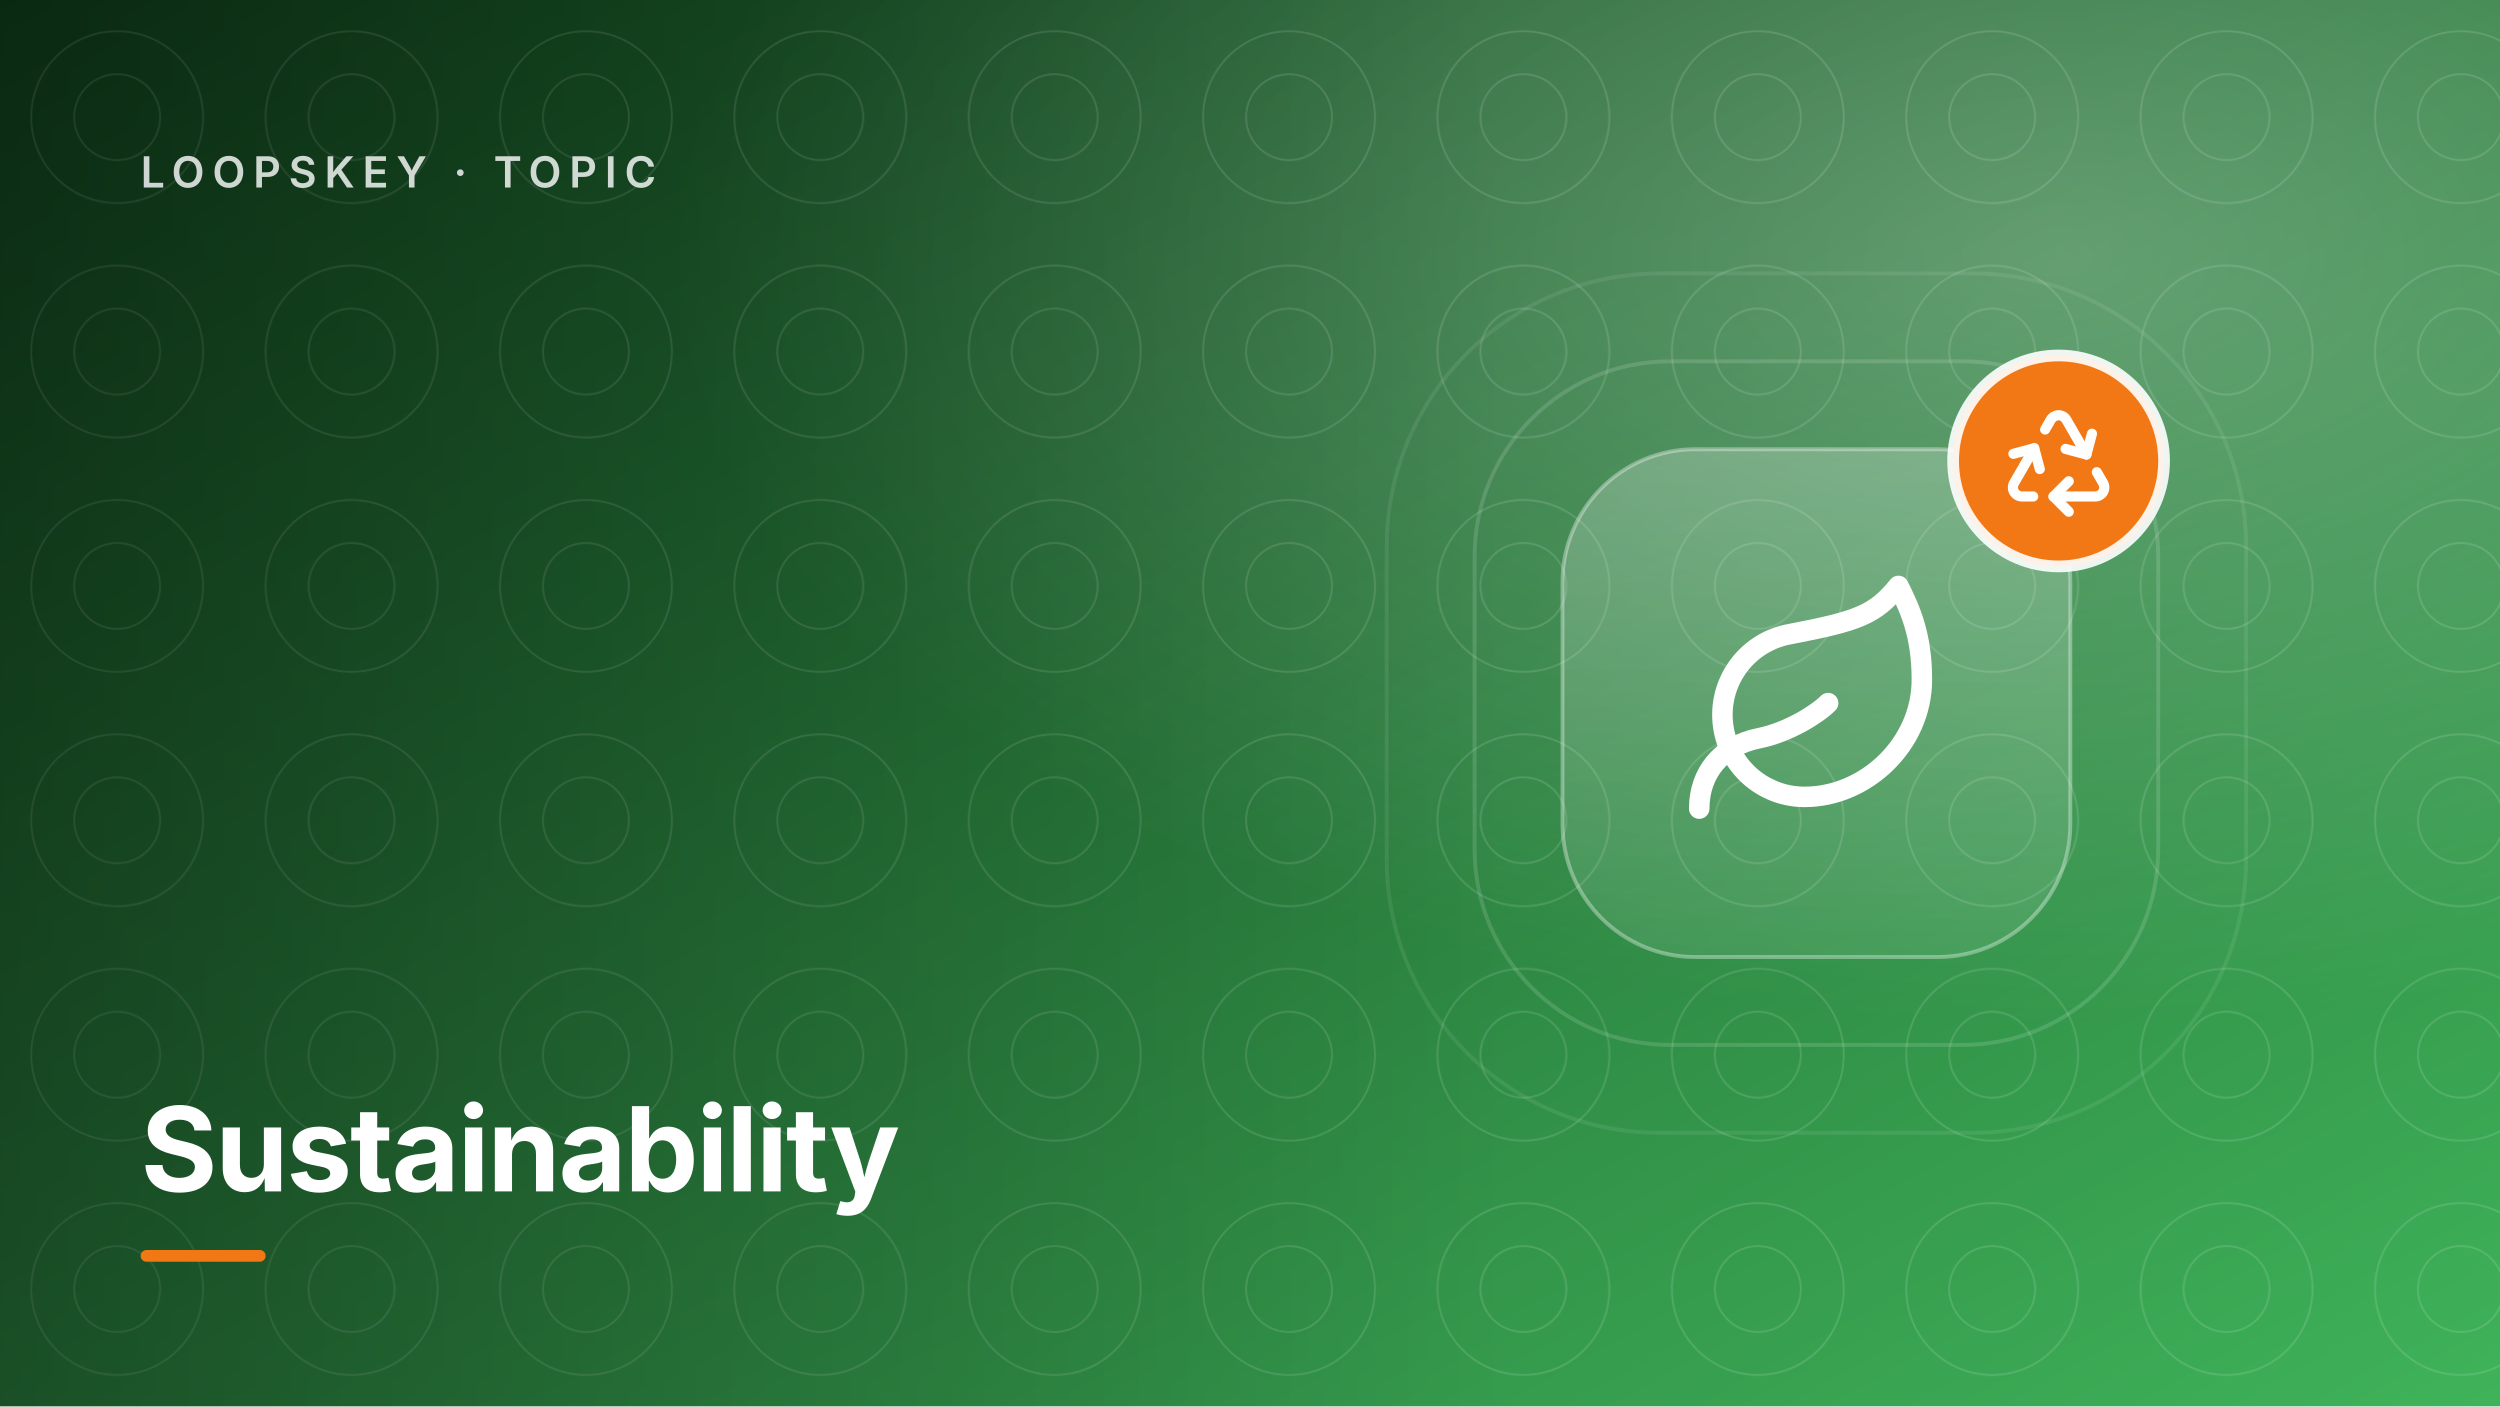
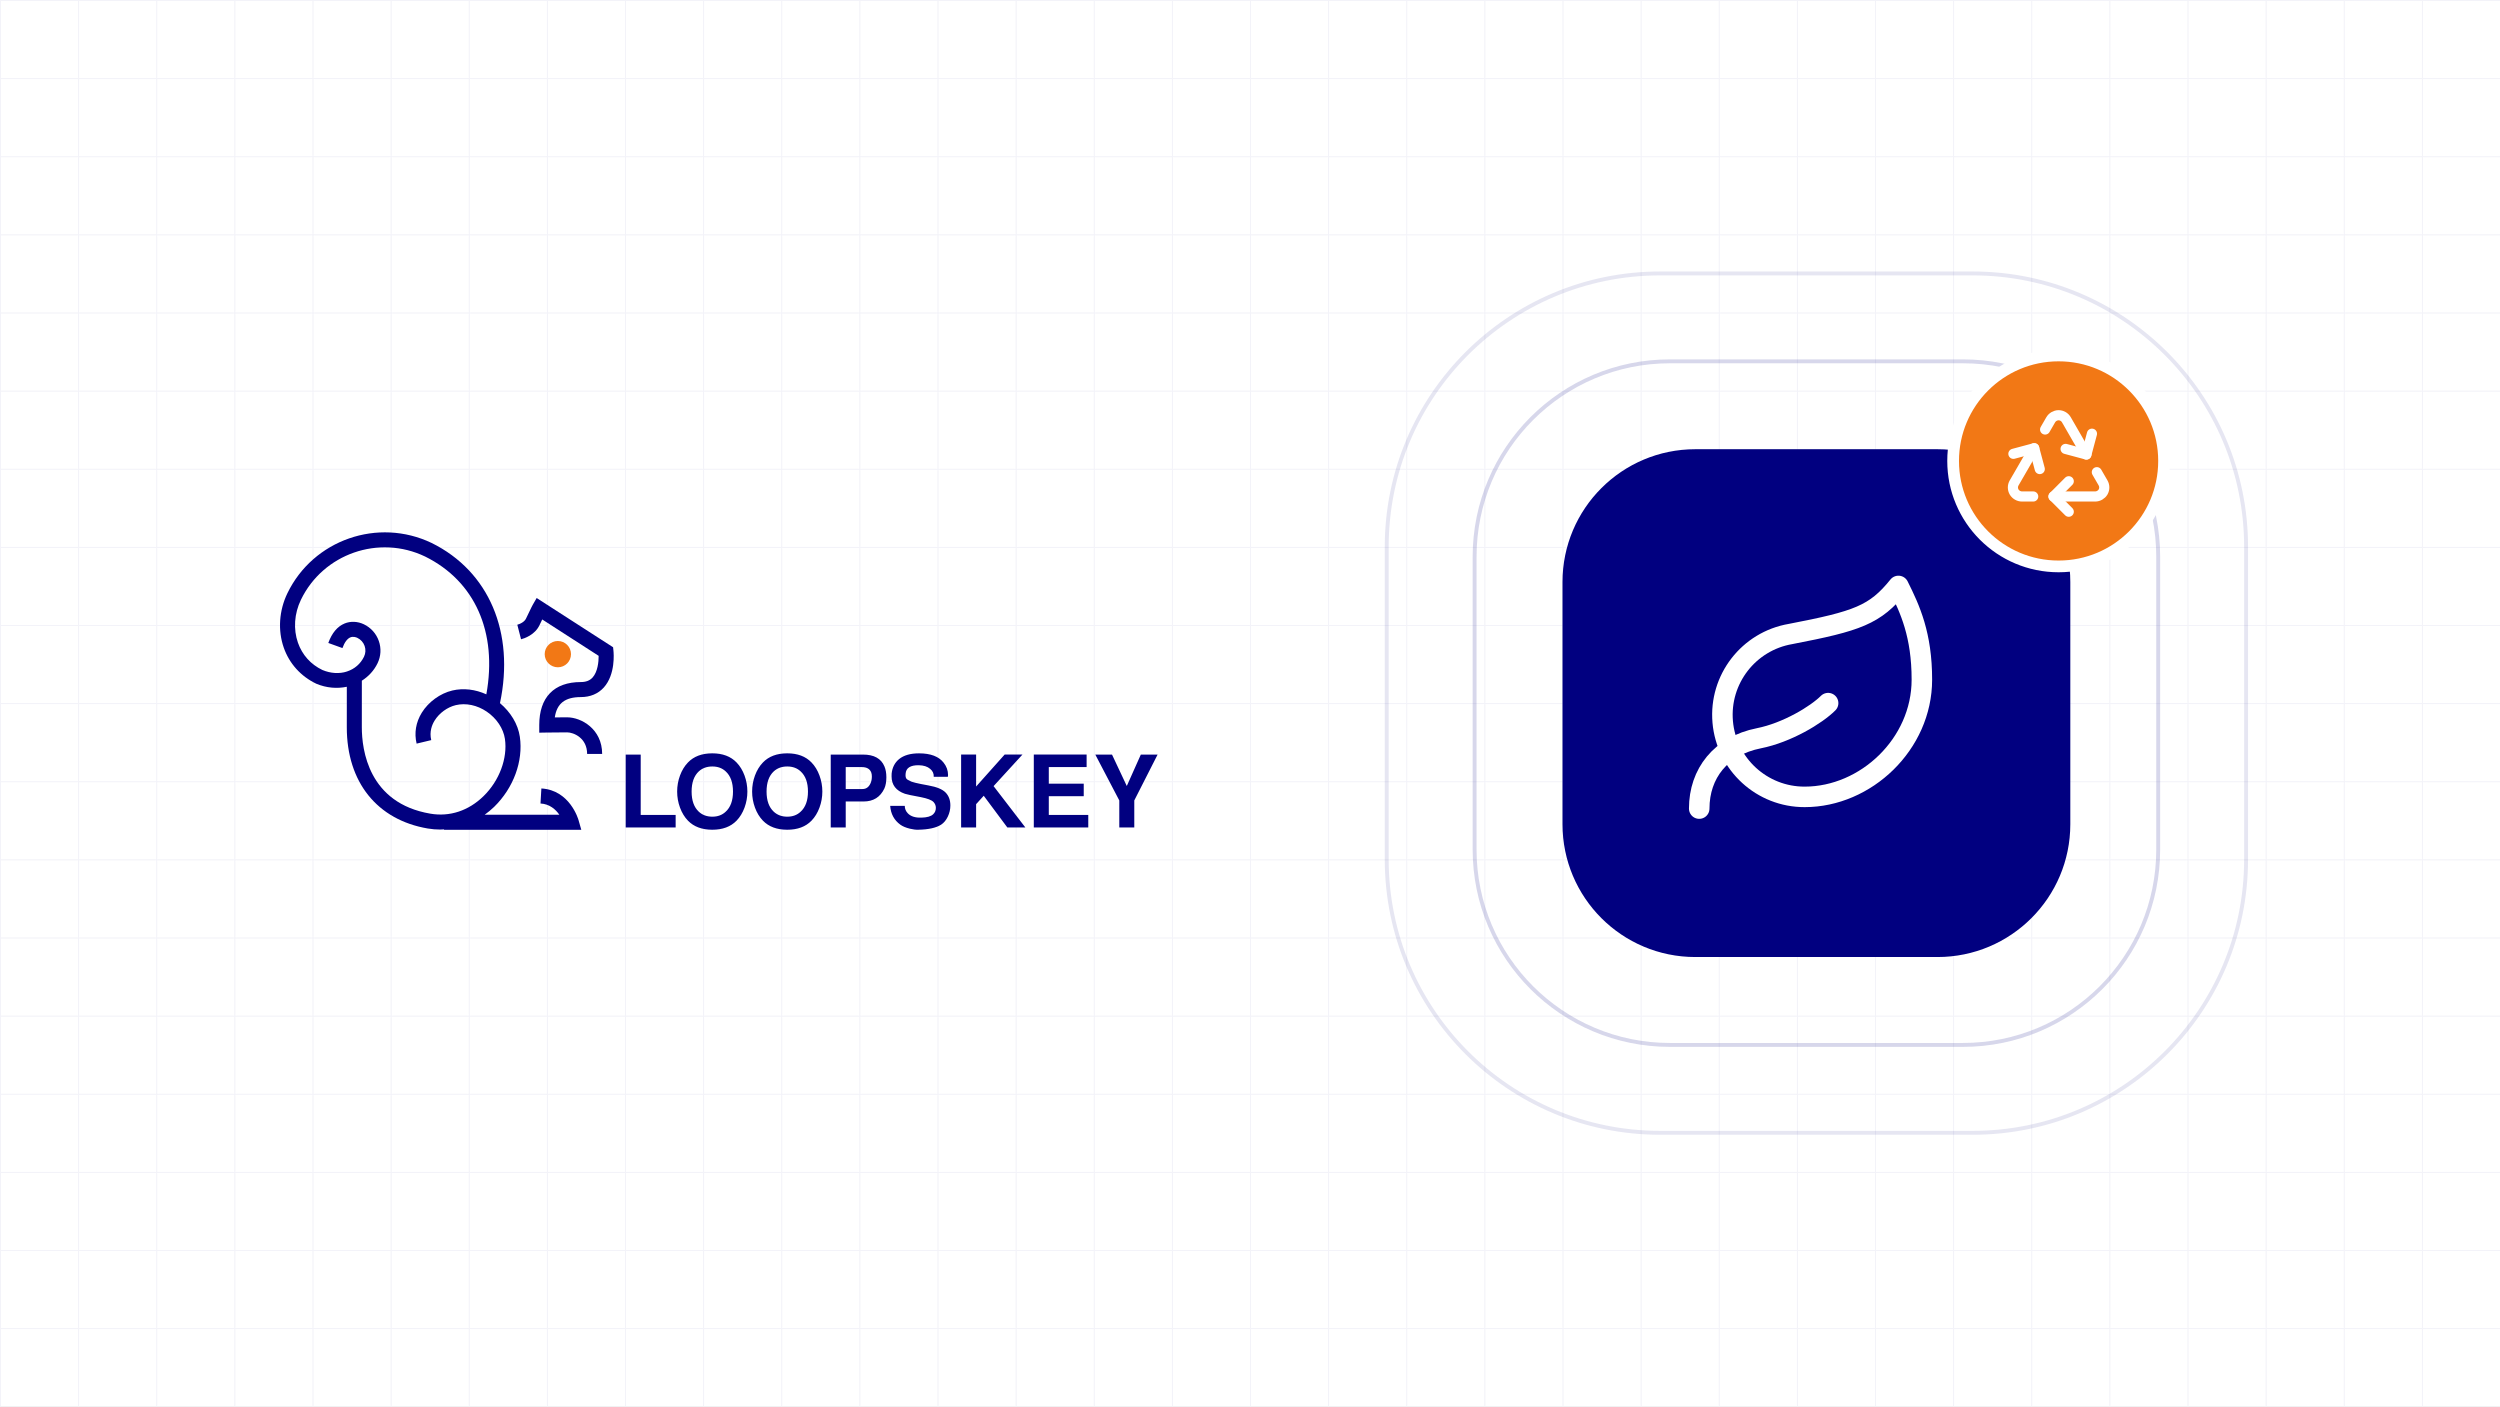
<svg xmlns="http://www.w3.org/2000/svg" width="1280" height="720" viewBox="0 0 1280 720">
  <defs>
-     <linearGradient id="bg" x1="0" y1="0" x2="1" y2="1">
-       <stop offset="0" stop-color="#103f1b" />
-       <stop offset="1" stop-color="#3fb35a" />
-     </linearGradient>
-     <radialGradient id="glow" cx="0.82" cy="0.18" r="0.55">
-       <stop offset="0" stop-color="#ffffff" stop-opacity="0.28" />
-       <stop offset="1" stop-color="#ffffff" stop-opacity="0" />
-     </radialGradient>
-     <linearGradient id="fade" x1="0" y1="0" x2="1" y2="0">
-       <stop offset="0" stop-color="#000" stop-opacity="0.35" />
-       <stop offset="0.6" stop-color="#000" stop-opacity="0" />
-     </linearGradient>
-     <pattern id="p" width="120" height="120" patternUnits="userSpaceOnUse">
-       <circle cx="60" cy="60" r="44" fill="none" stroke="#fff" stroke-width="1" />
-       <circle cx="60" cy="60" r="22" fill="none" stroke="#fff" stroke-width="1" />
+     <pattern id="grid" width="40" height="40" patternUnits="userSpaceOnUse">
+       <path d="M40 0H0V40" fill="none" stroke="#010080" stroke-opacity="0.05" stroke-width="1" />
    </pattern>
-     <linearGradient id="tile" x1="0" y1="0" x2="0" y2="1">
-       <stop offset="0" stop-color="#ffffff" stop-opacity="0.24" />
-       <stop offset="1" stop-color="#ffffff" stop-opacity="0.08" />
-     </linearGradient>
  </defs>
-   <rect width="1280" height="720" fill="url(#bg)" />
-   <rect width="1280" height="720" fill="url(#p)" opacity="0.13" />
-   <rect width="1280" height="720" fill="url(#glow)" />
-   <rect width="1280" height="720" fill="url(#fade)" />
-   <rect x="710" y="140" width="440" height="440" rx="140" fill="none" stroke="#fff" stroke-opacity="0.08" stroke-width="2" />
-   <rect x="755" y="185" width="350" height="350" rx="100" fill="none" stroke="#fff" stroke-opacity="0.14" stroke-width="2" />
-   <rect x="800" y="230" width="260" height="260" rx="68" fill="url(#tile)" stroke="#fff" stroke-opacity="0.35" stroke-width="2" />
+   <rect width="1280" height="720" fill="#fff" />
+   <rect width="1280" height="720" fill="url(#grid)" />
+   <rect x="710" y="140" width="440" height="440" rx="140" fill="none" stroke="#010080" stroke-opacity="0.1" stroke-width="2" />
+   <rect x="755" y="185" width="350" height="350" rx="100" fill="none" stroke="#010080" stroke-opacity="0.16" stroke-width="2" />
+   <rect x="800" y="230" width="260" height="260" rx="68" fill="#010080" />
  <g transform="translate(858 288) scale(6)" fill="none" stroke="#fff" stroke-width="1.75" stroke-linecap="round" stroke-linejoin="round">
    <path d="M11 20A7 7 0 0 1 9.8 6.1C15.5 5 17 4.48 19 2c1 2 2 4.18 2 8 0 5.5-4.78 10-10 10Z" />
    <path d="M2 21c0-3 1.85-5.36 5.08-6C9.5 14.52 12 13 13 12" />
  </g>
-   <circle cx="1054" cy="236" r="54" fill="#F17815" stroke="#fff" stroke-opacity="0.9" stroke-width="6" />
+   <circle cx="1054" cy="236" r="54" fill="#F27815" stroke="#fff" stroke-width="6" />
  <g transform="translate(1022.8 204.8) scale(2.6)" fill="none" stroke="#ffffff" stroke-width="2" stroke-linecap="round" stroke-linejoin="round">
    <path d="M7 19H4.815a1.83 1.83 0 0 1-1.57-.881 1.785 1.785 0 0 1-.004-1.784L7.196 9.5" />
    <path d="M11 19h8.203a1.83 1.83 0 0 0 1.556-.89 1.784 1.784 0 0 0 0-1.775l-1.226-2.12" />
    <path d="m14 16-3 3 3 3" />
    <path d="M8.293 13.596 7.196 9.5 3.1 10.598" />
    <path d="m9.344 5.811 1.093-1.892A1.83 1.83 0 0 1 11.985 3a1.784 1.784 0 0 1 1.546.888l3.943 6.843" />
    <path d="m13.378 9.633 4.096 1.098 1.097-4.096" />
  </g>
-   <text x="72" y="96" font-family="Inter, Arial, sans-serif" font-size="22" font-weight="600" letter-spacing="4" fill="#fff" fill-opacity="0.8">LOOPSKEY · TOPIC</text>
-   <text x="72" y="610" font-family="Inter, Arial, sans-serif" font-size="60" font-weight="700" letter-spacing="-1" fill="#fff">Sustainability</text>
-   <rect x="72" y="640" width="64" height="6" rx="3" fill="#F17815" />
+   <g transform="translate(130.4 268.8) scale(0.829)">
+     <path fill="#010080" d="M108.47,178.28c-38.19-6.5-42.3-39.45-42.3-53.32l0.01-28.8c4.06-2.59,7.48-6.17,9.71-10.79c2.09-4.32,2.36-9.21,0.77-13.74c-1.59-4.55-4.87-8.22-9.23-10.31c-3.85-1.83-8.16-2.02-11.87-0.51c-4.48,1.84-7.88,5.89-10.09,12.05l8.73,3.15c1.28-3.53,2.96-5.81,4.88-6.6c1.78-0.74,3.62-0.05,4.33,0.29c2.12,1.02,3.71,2.8,4.49,5.01c0.76,2.19,0.63,4.55-0.38,6.63c-2.17,4.49-5.9,7.58-10.35,9.07h-0.27v0.11c-4.57,1.45-9.88,1.21-15.08-0.97c-7.23-3.47-12.46-9.31-15.11-16.86c-2.92-8.35-2.26-18.01,1.84-26.49c13.74-28.45,48.15-40.43,76.7-26.73c30.89,15.27,44.77,46.86,37.82,85.12c-6.75-3.07-14.12-3.99-20.97-2.38c-7.54,1.78-14.77,7.04-18.9,13.72c-3.65,5.93-4.76,12.53-3.19,19.09l9.03-2.16c-1.24-5.18,0.44-9.42,2.07-12.06c2.87-4.66,7.9-8.31,13.11-9.55c6.22-1.48,13.21,0,19.12,4.03c6.08,4.14,10.27,10.43,11.21,16.83c1.73,11.96-3.44,25.82-13.19,35.33C132.13,176.48,120.45,180.35,108.47,178.28 M177.06,162.72l-0.54,9.28c5.7,0.32,9.39,3.71,11.63,6.93h-46.09c2.01-1.46,3.97-3.04,5.81-4.83c11.99-11.69,18.08-28.29,15.89-43.32c-1.13-7.78-5.71-15.24-12.27-20.75c9.24-43.62-6.76-81.4-42.16-98.91c-33.17-15.9-73.16-2-89.13,31.04c-5.16,10.69-5.98,22.94-2.24,33.6c3.42,9.79,10.48,17.67,20.05,22.26c6.36,2.68,12.91,3.14,18.89,1.89l-0.01,25.06c-0.01,33.78,18.69,57.14,50.03,62.48c2.55,0.43,5.11,0.65,7.65,0.65c0.8,0,1.59-0.08,2.38-0.12v0.25h84.76l-1.68-5.91C199.82,181.54,194.55,163.72,177.06,162.72" />
+     <path fill="#010080" d="M201.45,106.28c5.79,0,10.69-2.05,14.17-5.92c7.28-8.09,6.11-21.19,5.96-22.66l-0.23-2.2l-47.2-30.4l-2.43,4.22c0,0-0.89,1.56-4.16,8.5c-1.01,2.14-3.85,3.38-5.36,3.77l2.31,8.99c1.95-0.5,8.53-2.62,11.44-8.8c0.64-1.36,1.18-2.5,1.64-3.44l34.85,22.47c0.02,3.74-0.62,9.91-3.74,13.37c-1.71,1.9-4.09,2.82-7.25,2.82c-16.57,0-25.7,9.42-25.7,26.54v4.72l4.72-0.08c0.01,0,6.15-0.1,12.5-0.11c3.87,0,12.35,3.36,12.35,13.34h9.28c0-15.43-12.91-22.63-21.64-22.63c-2.73,0-5.41,0.03-7.61,0.05C186.61,110.19,191.71,106.28,201.45,106.28" />
+     <path fill="#F27815" d="M195.36,79.76c0-4.49-3.64-8.12-8.12-8.12c-4.49,0-8.13,3.63-8.13,8.12c0,4.49,3.64,8.12,8.13,8.12C191.72,87.89,195.36,84.25,195.36,79.76" />
+     <path fill="#010080" d="M538.62,161.2l-9.13-19.41h-10.32l14.82,28.33v16.69h9.26v-16.69l14.4-28.33h-10.36L538.62,161.2z M481.19,186.81h33.64v-7.73h-24.38v-11.6h21.58v-7.73h-21.58v-10.24h23.36v-7.73h-32.62V186.81z M445.56,186.81v-14.4l4.71-5.19l14.57,19.58h11.13l-19.62-25.53l17.84-19.5h-11l-17.63,19.75v-19.75h-9.26v45.02H445.56z M428.23,154.45c0-2.8-0.91-5.35-2.72-7.64c-2.98-3.85-8.04-5.78-15.21-5.78c-5.27,0-9.36,1.17-12.28,3.52c-2.69,2.21-4.23,5.2-4.63,8.96c-0.03,0.6-0.04,1.18-0.04,1.74c0,5.27,2.75,8.85,8.24,10.75c1.02,0.37,4.3,1.06,9.85,2.08c4.02,0.79,6.61,1.78,7.77,2.97c0.99,1.05,1.49,2.27,1.49,3.65c0,1.59-0.55,2.9-1.66,3.95c-1.36,1.3-3.75,2-7.18,2.08c-3.82,0.14-6.64-0.74-8.45-2.63c-1.27-1.3-1.91-2.85-1.91-4.63h-9.01c0.37,4.98,2.46,8.86,6.29,11.63c1.47,1.05,3.44,1.87,5.91,2.47c1.95,0.48,3.67,0.69,5.14,0.63c6.29-0.11,10.99-1.14,14.1-3.1c1.72-1.13,3.11-2.8,4.16-5.01s1.57-4.51,1.57-6.88c0-3.29-0.98-5.94-2.93-7.96c-1.95-2.02-5.49-3.49-10.61-4.4c-6.94-1.25-10.71-2.17-11.3-2.76c-1.13-0.45-1.9-0.92-2.29-1.4c-0.48-0.62-0.65-1.66-0.51-3.1c0.25-3.54,2.96-5.28,8.11-5.22c3.03,0.06,5.38,0.8,7.05,2.25c1.59,1.3,2.32,2.93,2.21,4.89h8.71C428.19,155.2,428.23,154.84,428.23,154.45 M374.97,149.52c3.09,0,5.04,1.15,5.86,3.44c0.23,0.65,0.34,1.44,0.34,2.38c0,1.48-0.24,2.79-0.72,3.95c-1.05,2.52-2.73,3.78-5.06,3.78h-10.36v-13.55H374.97z M365.03,186.81v-16.05h11.04c6.03,0,10.31-2.68,12.83-8.03c0.82-1.81,1.23-4.12,1.23-6.92c0-2.63-0.4-4.87-1.19-6.71c-2.04-4.87-6.44-7.31-13.21-7.31h-19.96v45.02H365.03z M320.6,177.09c-2.97-2.75-4.46-6.9-4.46-12.45c0-5.58,1.49-9.74,4.46-12.49c2.21-2.01,4.98-3.01,8.32-3.01s6.09,1,8.24,3.01c3.03,2.75,4.55,6.91,4.55,12.49c0,5.55-1.52,9.7-4.55,12.45c-2.15,2.04-4.9,3.06-8.24,3.06S322.81,179.12,320.6,177.09 M348.82,154.72c-1.17-3.19-2.81-5.87-4.91-8.05c-3.62-3.77-8.62-5.65-14.99-5.65c-6.4,0-11.41,1.88-15.03,5.65c-2.1,2.18-3.73,4.86-4.91,8.05c-1.18,3.19-1.76,6.49-1.76,9.91c0,3.43,0.59,6.73,1.76,9.92c1.17,3.19,2.81,5.87,4.91,8.05c3.62,3.74,8.63,5.61,15.03,5.61c6.37,0,11.37-1.87,14.99-5.61c2.1-2.18,3.73-4.86,4.91-8.05c1.18-3.19,1.77-6.49,1.77-9.92C350.59,161.21,350,157.91,348.82,154.72 M274.31,177.09c-2.97-2.75-4.46-6.9-4.46-12.45c0-5.58,1.49-9.74,4.46-12.49c2.21-2.01,4.99-3.01,8.32-3.01c3.34,0,6.09,1,8.24,3.01c3.03,2.75,4.54,6.91,4.54,12.49c0,5.55-1.51,9.7-4.54,12.45c-2.15,2.04-4.9,3.06-8.24,3.06C279.29,180.14,276.51,179.12,274.31,177.09 M302.53,154.72c-1.18-3.19-2.81-5.87-4.91-8.05c-3.63-3.77-8.62-5.65-15-5.65c-6.4,0-11.41,1.88-15.03,5.65c-2.1,2.18-3.73,4.86-4.91,8.05c-1.18,3.19-1.76,6.49-1.76,9.91c0,3.43,0.59,6.73,1.76,9.92c1.18,3.19,2.81,5.87,4.91,8.05c3.62,3.74,8.64,5.61,15.03,5.61c6.37,0,11.37-1.87,15-5.61c2.1-2.18,3.73-4.86,4.91-8.05c1.17-3.19,1.76-6.49,1.76-9.92C304.29,161.21,303.7,157.91,302.53,154.72 M229.15,186.81h30.84v-7.73h-21.58v-37.29h-9.26V186.81z" />
+   </g>
</svg>
